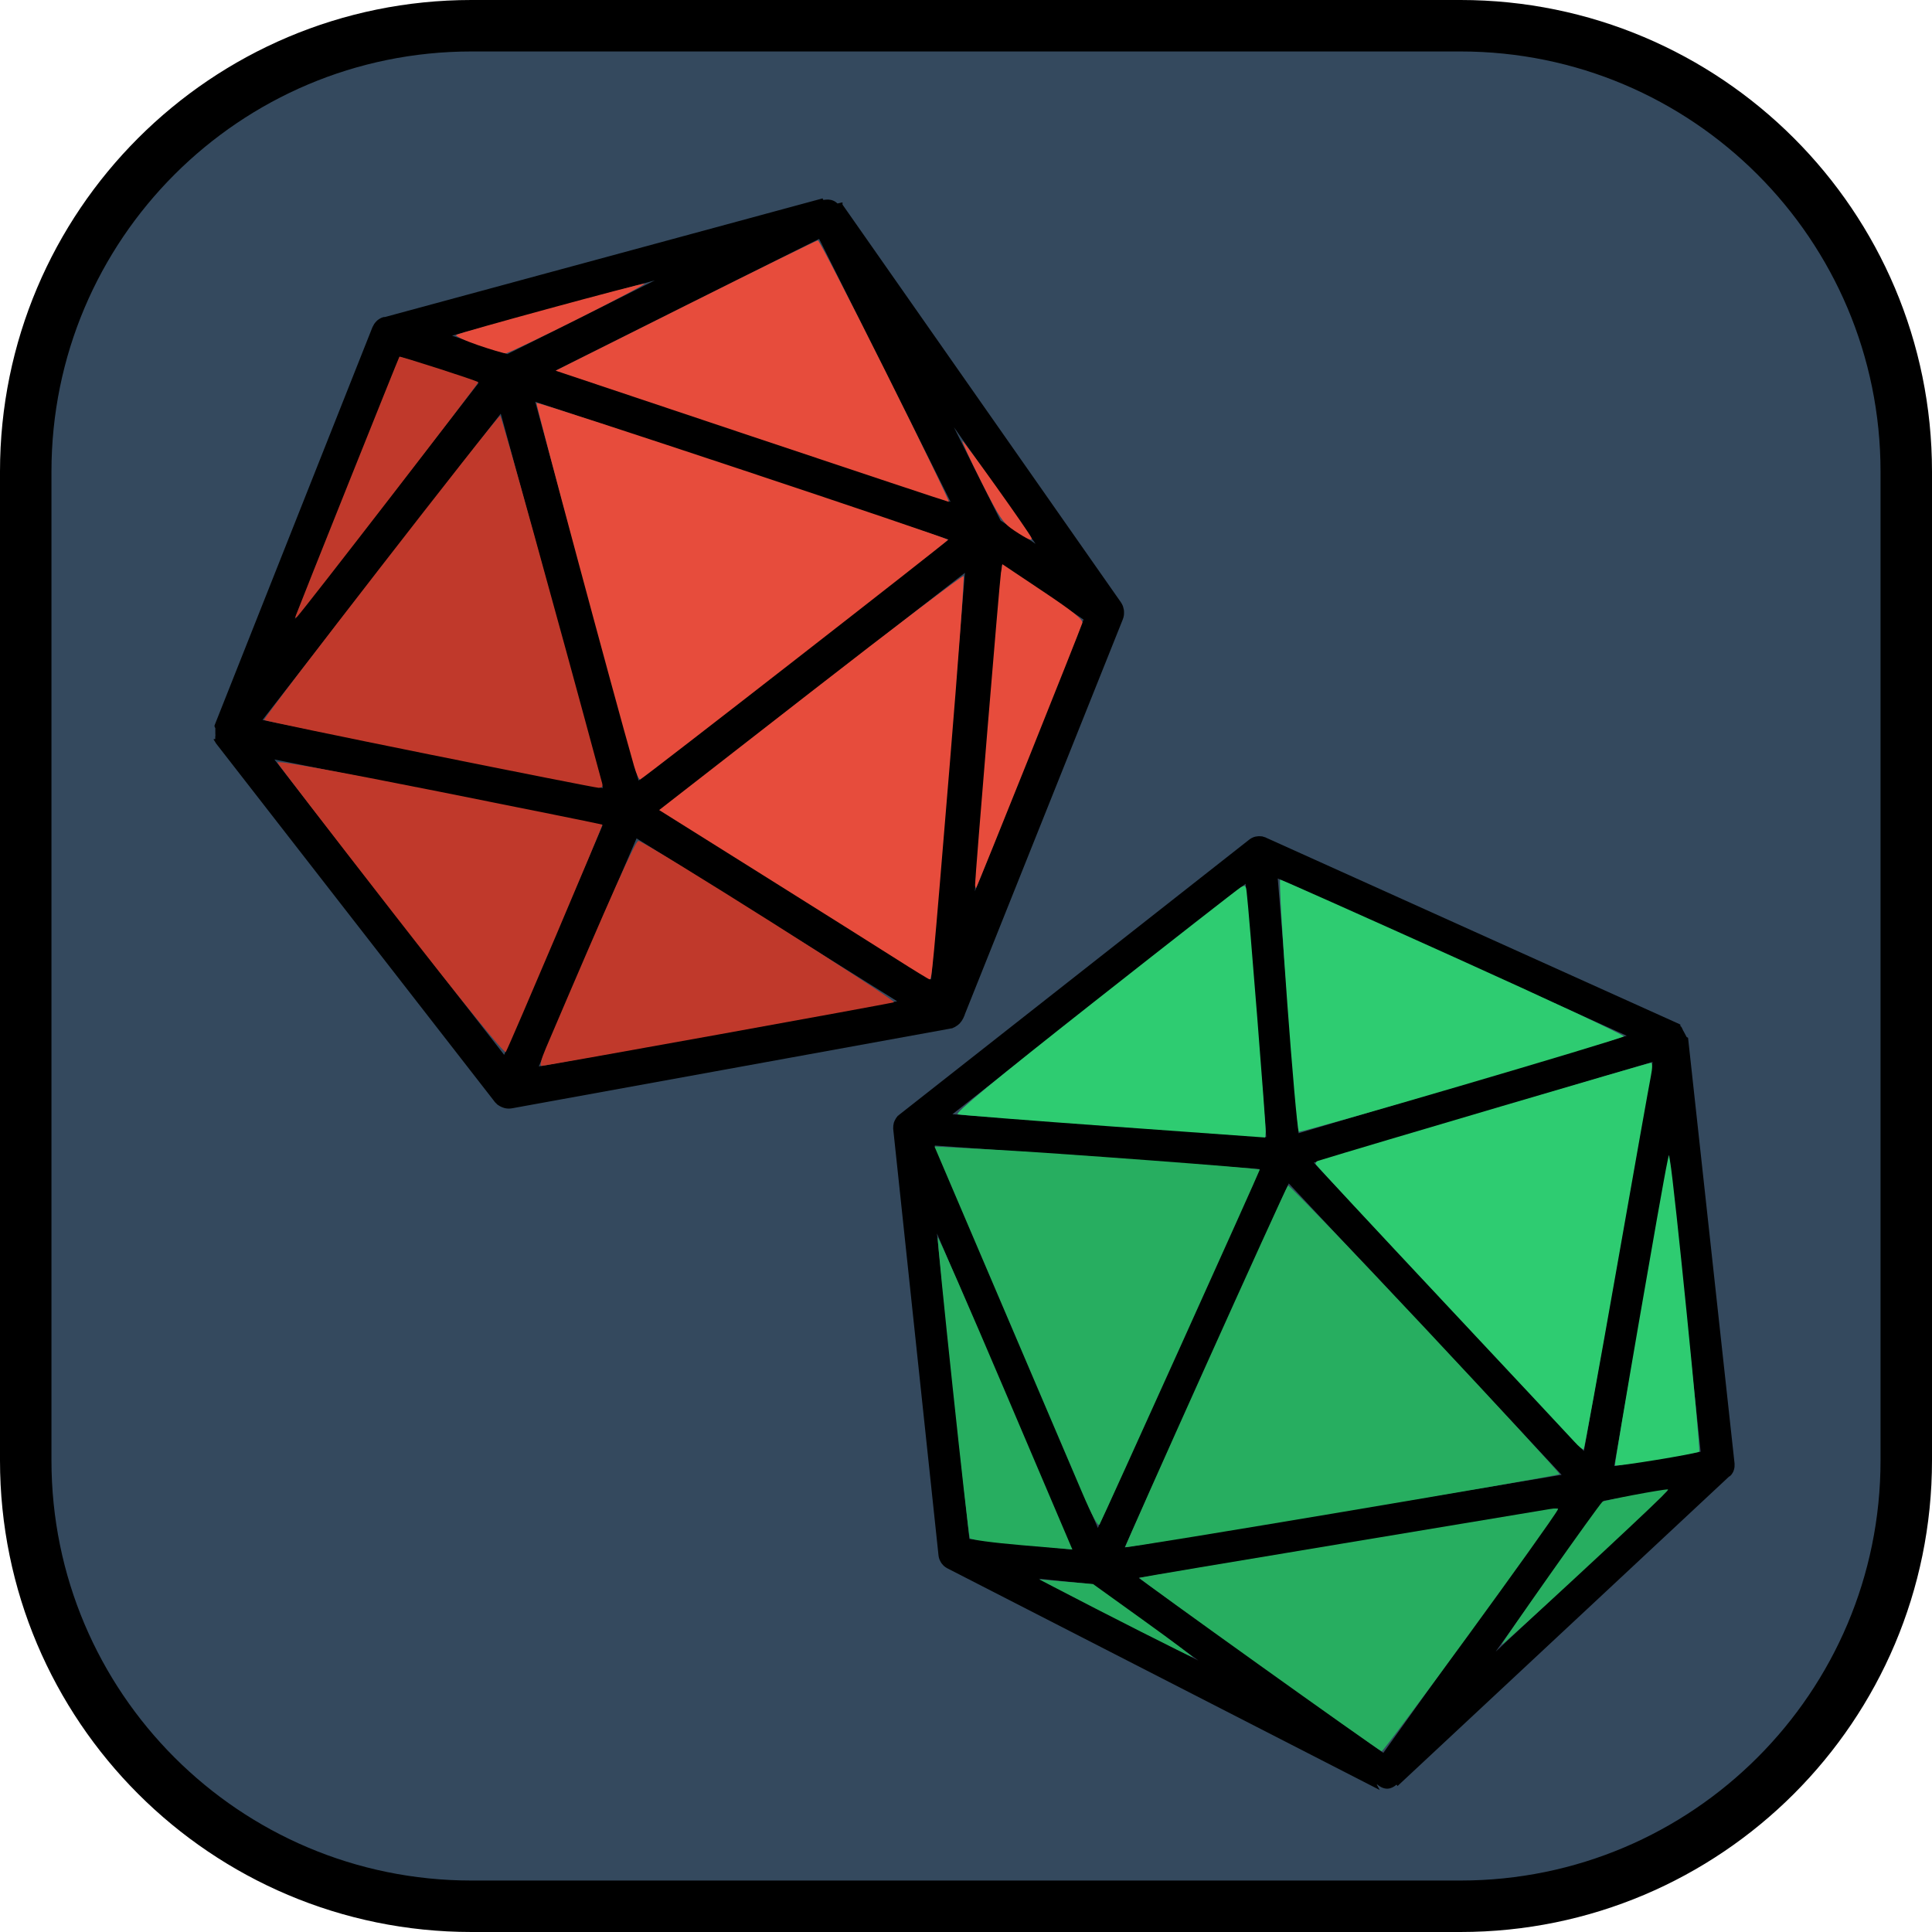
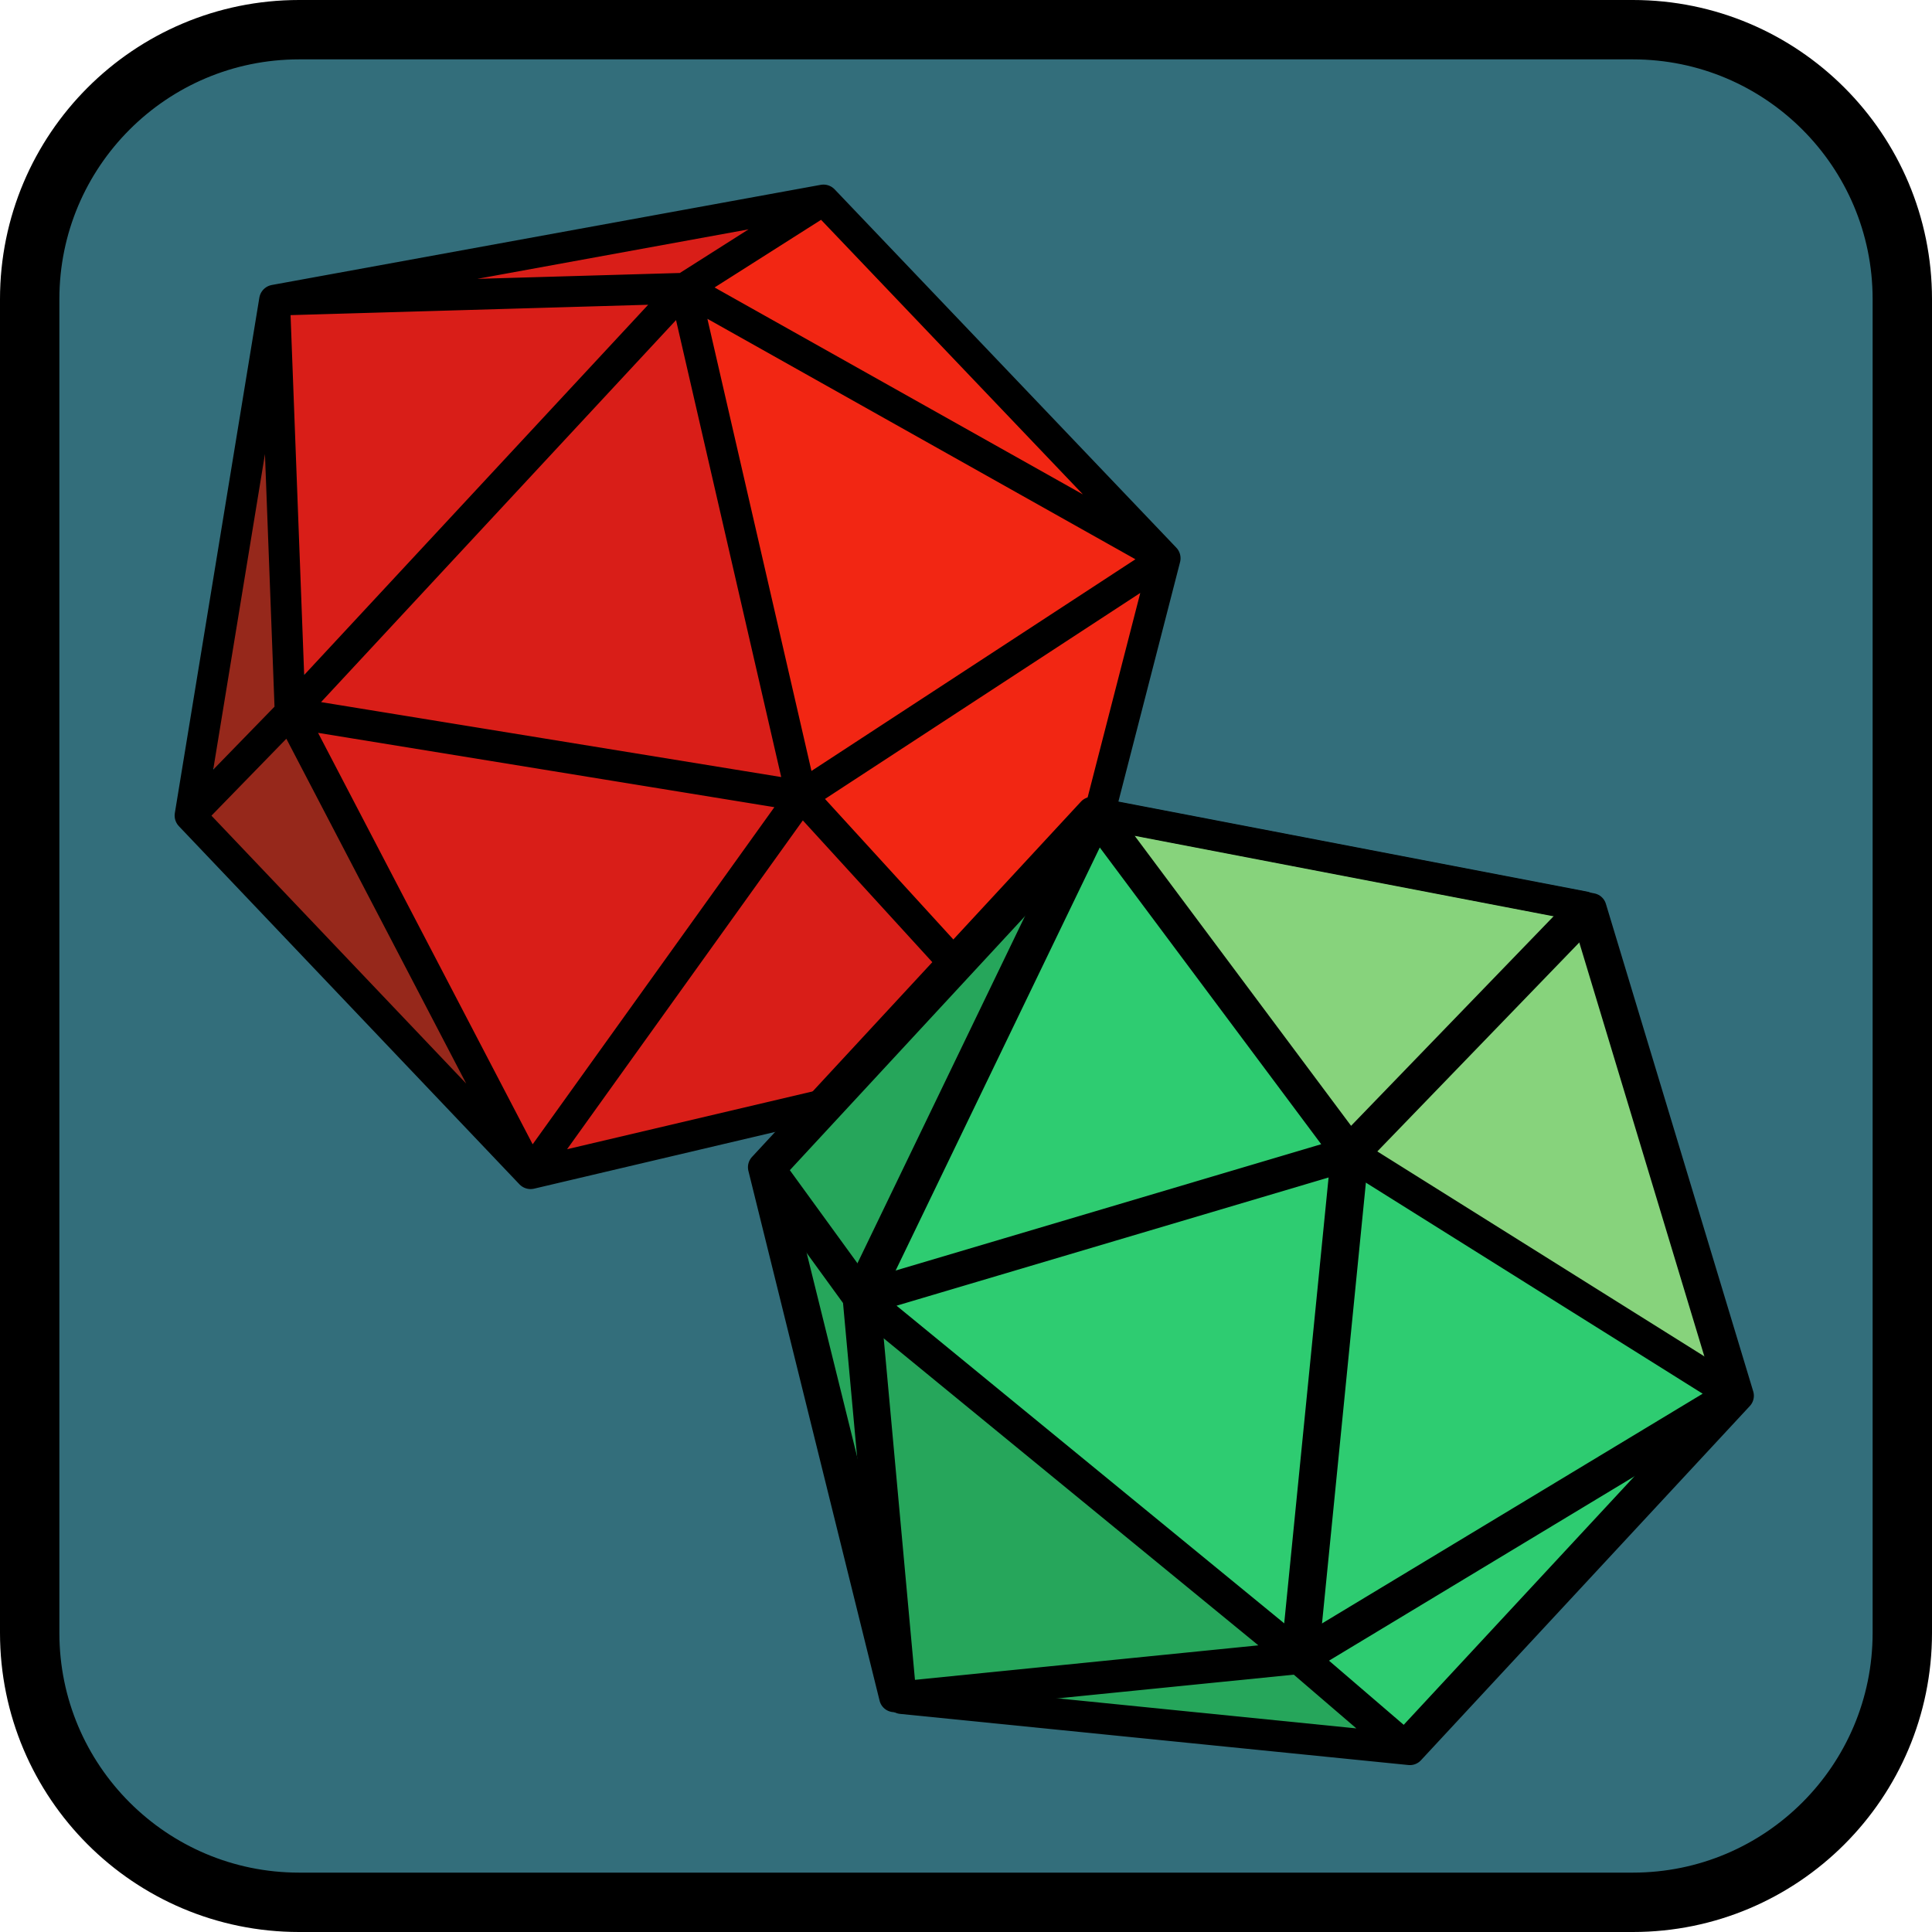
<svg xmlns="http://www.w3.org/2000/svg" version="1.1" id="Your_Icon" x="0px" y="0px" width="576" height="576" viewBox="0 0 576 576" enable-background="new 0 0 100 100" xml:space="preserve">
-   <defs id="defs7">
-     <linearGradient id="linearGradient4145">
-       <stop style="stop-color:#2980b9;stop-opacity:1;" offset="0" id="stop4147" />
-       <stop style="stop-color:#3498db;stop-opacity:1;" offset="1" id="stop4149" />
-     </linearGradient>
-   </defs>
-   <rect style="fill:#34495e;fill-opacity:1;stroke:#000000;stroke-width:15.343;stroke-miterlimit:4;stroke-opacity:1;stroke-dasharray:none" id="rect2986" width="560.657" height="560.657" x="7.671" y="7.671" ry="132.925" />
-   <path d="m 286.749,303.102 47.433,-118.591 c 0.154,-0.366 0.252,-0.743 0.309,-1.126 0.017,-0.111 0.02,-0.22 0.032,-0.332 0.02,-0.249 0.023,-0.497 0.006,-0.743 -0.008,-0.132 -0.02,-0.26 -0.04,-0.392 -0.04,-0.254 -0.103,-0.503 -0.18,-0.749 -0.034,-0.097 -0.054,-0.197 -0.089,-0.294 -0.134,-0.337 -0.303,-0.655 -0.509,-0.958 -0.012,-0.017 -0.017,-0.034 -0.029,-0.051 L 250.599,61.18 c -0.029,-0.037 -0.008,-0.074 -0.037,-0.114 l 0.04,-0.009 v 1.958 c 0,0 -0.094,0 -0.106,0 -1.152,-2.859 -3.128,-3.213 -5.009,-2.79 0,0.011 -0.012,-0.034 -0.02,-0.034 -0.008,0.011 -0.029,-0.034 -0.029,-0.034 h -0.012 -0.008 -0.008 -0.012 -0.008 c 0,0 -0.012,0 -0.02,0 -0.008,0 -0.008,-0.432 -0.02,-0.432 L 114.796,95.111 c -0.071,0.02 -0.132,-0.054 -0.203,-0.031 -0.249,0.08 -0.492,0.117 -0.723,0.237 -0.154,0.077 -0.292,0.152 -0.435,0.243 -0.146,0.094 -0.289,0.174 -0.42,0.283 -0.126,0.103 -0.24,0.209 -0.354,0.323 -0.137,0.137 -0.266,0.28 -0.389,0.435 -0.086,0.111 -0.169,0.217 -0.243,0.334 -0.132,0.2 -0.24,0.415 -0.343,0.638 -0.032,0.066 -0.077,0.12 -0.103,0.189 L 64.526,216.429 c -0.057,0.146 0.254,0.297 0.254,0.446 v 0.006 c 0,0.532 0,1.072 0,1.607 0,0.012 0,0.012 0,0.023 0,0 0,0 0,0.006 0,0 0,0 0,0.012 v 0.012 0.006 c 0,0.212 -0.006,0.429 0.034,0.638 0.009,0.012 -0.034,0.012 -0.034,0.017 0,0.012 0,0.012 0,0.023 0,0 0,0 0,0.006 0,0 0,0 0,0.012 v 0.012 c 0,0 0,0 0,0.006 v 0.012 c 0,0.546 -0.132,1.078 0.172,1.558 0,-0.006 -0.086,0.012 -0.086,0.012 0,0.012 -0.086,0.012 -0.086,0.012 0,0.006 0,0.006 0,0.006 l -0.129,0.012 c 0.086,0.134 0.103,0.257 0.194,0.38 l 83.045,106.799 c 0.006,0.012 0,0.017 0.006,0.029 0.006,0.006 0,0.012 0.006,0.023 0.017,0.023 0.04,0.04 0.06,0.06 0.069,0.083 0.149,0.146 0.223,0.223 0.077,0.083 0.152,0.163 0.234,0.234 0.086,0.077 0.157,0.177 0.246,0.252 0.074,0.057 0.163,0.094 0.24,0.152 0.114,0.077 0.232,0.152 0.352,0.217 0.014,0.012 0.029,0.023 0.046,0.029 0.249,0.146 0.503,0.257 0.769,0.352 0.12,0.04 0.234,0.089 0.357,0.123 0.06,0.017 0.117,0.051 0.177,0.06 0.352,0.077 0.712,0.123 1.072,0.123 0.283,0 0.577,-0.034 0.869,-0.077 L 283.108,306.112 c 0.163,-0.029 0.309,-0.06 0.466,-0.106 0.04,-0.014 0.083,0.008 0.12,0.008 0.012,0 0.012,0 0.012,0 0.06,0 0.111,-0.077 0.172,-0.1 0.117,-0.04 0.229,-0.097 0.343,-0.149 0.06,-0.029 0.126,-0.054 0.183,-0.086 0.049,-0.029 0.074,-0.043 0.094,-0.049 0.04,-0.023 0.066,-0.06 0.106,-0.08 0.4,-0.223 0.769,-0.497 1.086,-0.815 0.04,-0.046 0.069,-0.097 0.109,-0.137 0.312,-0.34 0.575,-0.72 0.775,-1.138 0.017,-0.029 0.046,-0.051 0.06,-0.083 0.012,-0.023 0.023,-0.049 0.032,-0.074 0.006,-0.012 0.008,-0.017 0.014,-0.029 0.023,-0.06 0.046,-0.114 0.071,-0.172 z m -8.671,-10.066 -82.35,-51.481 92.645,-72.047 -10.295,123.528 z m -88.034,-59.326 -31.315,-114.829 125.267,41.761 -93.951,73.068 z m 108.208,-66.23 25.518,17.016 -34.025,85.049 8.508,-102.065 z m 12.75,-3.133 -13.145,-8.765 -17.522,-35.04 30.666,43.805 z M 284.553,150.623 164.287,110.534 244.467,70.445 284.553,150.623 z m -133.243,-44.42 -18.539,-6.181 67.985,-18.545 -49.446,24.726 z m -32.442,-0.606 24.786,8.265 -57.842,74.363 33.056,-82.628 z m 30.681,16.45 31.004,113.657 -103.334,-20.663 72.33,-92.994 z m 30.932,123.523 -30.026,70.058 -70.06,-90.075 100.086,20.017 z m 9.031,3.525 79.549,49.723 -109.386,19.894 29.837,-69.617 z" id="path3" style="fill:#000000;fill-opacity:1;stroke:#000000;stroke-width:1.166;stroke-opacity:1" />
-   <path d="m 266.308,336.674 13.492,127.011 c 0.035,0.396 0.125,0.775 0.253,1.14 0.037,0.107 0.085,0.204 0.127,0.308 0.099,0.229 0.212,0.45 0.342,0.66 0.069,0.112 0.139,0.221 0.218,0.328 0.154,0.206 0.326,0.397 0.509,0.578 0.076,0.07 0.14,0.149 0.216,0.219 0.276,0.235 0.574,0.437 0.897,0.609 0.018,0.01 0.031,0.022 0.05,0.032 l 128.92,66.095 c 0.043,0.019 0.042,0.062 0.086,0.084 l -0.031,0.027 -0.915,-1.731 c 0,0 0.083,-0.044 0.094,-0.05 2.355,1.989 4.267,1.379 5.732,0.126 -0.007,-0.01 0.026,0.025 0.034,0.02 0.002,-0.015 0.042,0.017 0.042,0.017 l 0.01,-0.006 0.007,-0.003 0.007,-0.003 0.01,-0.006 0.007,-0.003 c 0,0 0.01,-0.006 0.018,-0.01 0.007,-0.003 0.209,0.378 0.219,0.372 l 98.881,-92.301 c 0.054,-0.051 0.142,-0.013 0.194,-0.067 0.183,-0.187 0.38,-0.333 0.529,-0.548 0.101,-0.14 0.187,-0.27 0.271,-0.418 0.085,-0.151 0.174,-0.289 0.24,-0.446 0.063,-0.15 0.115,-0.297 0.162,-0.451 0.057,-0.185 0.104,-0.372 0.141,-0.566 0.023,-0.139 0.048,-0.271 0.059,-0.409 0.023,-0.238 0.019,-0.479 0.005,-0.724 -0.003,-0.073 0.013,-0.142 0.003,-0.215 l -13.861,-126.901 c -0.018,-0.156 -0.364,-0.144 -0.433,-0.275 l -0.001,-0.004 c -0.248,-0.47 -0.501,-0.948 -0.751,-1.42 -0.007,-0.01 -0.007,-0.01 -0.01,-0.02 0,0 0,0 -0.001,-0.004 0,0 0,0 -0.007,-0.01 l -0.007,-0.01 -0.001,-0.004 c -0.099,-0.187 -0.195,-0.382 -0.328,-0.548 -0.013,-0.006 0.025,-0.026 0.022,-0.031 -0.007,-0.01 -0.007,-0.01 -0.01,-0.02 0,0 0,0 -0.001,-0.004 0,0 0,0 -0.006,-0.01 l -0.007,-0.01 c 0,0 0,0 -0.001,-0.004 l -0.007,-0.01 c -0.255,-0.483 -0.387,-1.014 -0.88,-1.297 0.001,0.004 0.07,-0.051 0.07,-0.051 -0.007,-0.01 0.07,-0.051 0.07,-0.051 -0.001,-0.004 -0.001,-0.004 -0.001,-0.004 l 0.108,-0.071 c -0.139,-0.079 -0.211,-0.179 -0.35,-0.245 L 377.407,249.728 c -0.011,-0.007 -0.007,-0.015 -0.018,-0.023 -0.008,-9.2e-4 -0.007,-0.01 -0.015,-0.018 -0.026,-0.012 -0.054,-0.016 -0.081,-0.025 -0.1,-0.041 -0.2,-0.059 -0.301,-0.093 -0.107,-0.037 -0.21,-0.073 -0.317,-0.098 -0.112,-0.028 -0.222,-0.083 -0.335,-0.107 -0.092,-0.016 -0.188,-0.007 -0.283,-0.022 -0.137,-0.015 -0.275,-0.026 -0.412,-0.028 -0.018,-0.002 -0.036,-0.006 -0.054,-0.004 -0.288,-0.013 -0.565,0.008 -0.844,0.049 -0.125,0.021 -0.249,0.031 -0.373,0.058 -0.061,0.013 -0.128,0.009 -0.185,0.03 -0.347,0.096 -0.687,0.224 -1.005,0.392 -0.25,0.132 -0.494,0.3 -0.732,0.474 l -104.328,82.004 c -0.131,0.101 -0.245,0.197 -0.362,0.311 -0.028,0.032 -0.077,0.031 -0.11,0.049 -0.01,0.007 -0.01,0.007 -0.01,0.007 -0.053,0.028 -0.063,0.12 -0.105,0.169 -0.085,0.09 -0.157,0.193 -0.234,0.292 -0.04,0.053 -0.086,0.107 -0.122,0.161 -0.03,0.048 -0.046,0.073 -0.061,0.087 -0.024,0.039 -0.03,0.084 -0.056,0.12 -0.25,0.384 -0.447,0.799 -0.58,1.228 -0.013,0.059 -0.015,0.118 -0.032,0.172 -0.116,0.446 -0.171,0.905 -0.153,1.368 -0.002,0.033 -0.017,0.067 -0.015,0.101 -1.6e-4,0.026 0.003,0.054 0.007,0.081 1e-5,0.013 5.7e-4,0.019 6.3e-4,0.032 0.008,0.064 0.013,0.122 0.017,0.185 z m 12.37,4.846 96.864,7.025 -48.231,106.994 -48.632,-114.018 z m 105.554,11.303 81.352,86.88 -130.261,21.626 48.909,-108.506 z m -64.709,109.124 -30.512,-3.117 -9.669,-91.091 40.18,94.208 z m -9.808,8.729 15.717,1.605 31.867,22.789 -47.584,-24.394 z m 29.798,-0.228 125.059,-20.768 -52.148,72.915 -72.911,-52.147 z m 138.555,-23.003 19.279,-3.201 -51.436,48.169 32.157,-44.968 z m 28.964,-14.626 -25.775,4.277 16.381,-92.775 9.394,88.497 z m -34.811,-0.203 -80.529,-85.99 101.011,-30.027 -20.482,116.017 z m -85.077,-94.745 -6.198,-75.968 104.036,46.888 -97.838,29.081 z m -9.631,1.105 -93.565,-6.78 87.406,-68.711 6.159,75.491 z" id="path3-0" />
-   <path style="fill:#e74c3c;fill-opacity:1;stroke:none" d="m 189.029,228.361 c -5.987,-20.927 -29.371,-107.949 -29.085,-108.235 0.445,-0.445 122.744,40.235 122.7,40.814 -0.032,0.427 -90.682,71.002 -91.765,71.443 -0.345,0.14 -1.178,-1.669 -1.851,-4.022 l 0,0 z" id="path3925" />
-   <path style="fill:#e74c3c;fill-opacity:1;stroke:none" d="M 223.958,130.032 165.644,110.508 204.45,91.085 c 21.343,-10.683 39.081,-19.423 39.416,-19.423 0.336,0 9.386,17.555 20.111,39.01 10.725,21.456 19.229,38.982 18.898,38.947 -0.331,-0.035 -26.844,-8.849 -58.917,-19.587 z" id="path3927" />
-   <path style="fill:#e74c3c;fill-opacity:1;stroke:none" d="m 142.449,102.877 c -3.91,-1.342 -6.805,-2.702 -6.435,-3.021 0.75,-0.647 54.901,-15.396 56.173,-15.299 1.234,0.094 -40.049,20.804 -41.423,20.781 -0.664,-0.011 -4.405,-1.118 -8.315,-2.46 z" id="path3929" />
-   <path style="fill:#c0392b;fill-opacity:1;stroke:none" d="m 88.218,183.465 c 0.861,-2.421 30.633,-76.823 30.851,-77.099 0.207,-0.262 22.899,7.045 23.526,7.575 0.252,0.213 -52.146,68.058 -54.006,69.926 -0.533,0.535 -0.657,0.4 -0.372,-0.402 z" id="path3931" />
-   <path style="fill:#c0392b;fill-opacity:1;stroke:none" d="M 128.024,224.925 C 101.139,219.503 78.96,214.885 78.738,214.662 78.275,214.2 148.287,123.944 149.108,123.944 c 0.403,0 16.297,57.261 30.42,109.591 0.267,0.989 -0.066,1.384 -1.122,1.328 -0.826,-0.044 -23.498,-4.516 -50.382,-9.938 l 0,0 z" id="path3933" />
-   <path style="fill:#c0392b;fill-opacity:1;stroke:none" d="M 116.658,271.472 C 98.182,247.722 82.895,227.846 82.686,227.304 c -0.243,-0.634 16.913,2.461 48.126,8.683 26.678,5.318 48.622,9.758 48.764,9.867 0.23,0.176 -27.335,65.112 -28.761,67.755 -0.365,0.677 -12.434,-14.21 -34.158,-42.136 z" id="path3935" />
-   <path style="fill:#c0392b;fill-opacity:1;stroke:none" d="m 162.803,312.36 c 19.693,-46.174 26.638,-61.722 27.54,-61.654 1.963,0.148 77.309,47.73 76.171,48.104 -1.52,0.498 -103.823,18.981 -105.057,18.98 -0.624,-2.8e-4 -0.144,-1.937 1.346,-5.43 z" id="path3937" />
-   <path style="fill:#e74c3c;fill-opacity:1;stroke:none" d="m 267.393,286.029 c -5.087,-3.24 -23.115,-14.583 -40.062,-25.207 l -30.812,-19.316 45.148,-35.128 c 24.831,-19.32 45.362,-34.914 45.623,-34.653 0.261,0.261 -1.598,25.541 -4.131,56.177 -5.14,62.154 -5.33,64.175 -6.023,64.083 -0.271,-0.036 -4.655,-2.716 -9.742,-5.956 z" id="path3939" />
-   <path style="fill:#e74c3c;fill-opacity:1;stroke:none" d="m 290.707,263.832 c -0.022,-2.157 7.291,-90.424 7.707,-93.025 l 0.417,-2.604 12.108,8.098 c 9.02,6.033 12.012,8.44 11.733,9.441 -0.534,1.914 -31.23,78.49 -31.625,78.895 -0.18,0.184 -0.333,-0.178 -0.339,-0.804 l 0,0 z" id="path3941" />
-   <path style="fill:#e74c3c;fill-opacity:1;stroke:none" d="m 302.531,158.278 c -3.519,-2.329 -4.423,-3.655 -9.901,-14.513 -3.316,-6.572 -5.88,-12.099 -5.699,-12.28 0.292,-0.292 19.87,27.155 20.545,28.803 0.49,1.198 -1.032,0.579 -4.945,-2.011 z" id="path3943" />
-   <path style="fill:#27ae60;fill-opacity:1;stroke:none" d="m 464.469,450.023 c -1.898,3.748 -51.879,72.305 -52.558,72.092 -1.185,-0.372 -72.584,-51.456 -72.278,-51.714 0.126,-0.107 27.113,-4.653 59.97,-10.103 32.857,-5.45 60.962,-10.126 62.455,-10.392 1.493,-0.265 2.579,-0.213 2.412,0.116 l 0,0 z" id="path3945" />
-   <path style="fill:#2ecc71;fill-opacity:1;stroke:none" d="m 497.931,346.401 c 1.151,6.086 9.184,86.024 8.681,86.383 -0.924,0.658 -24.753,4.553 -25.128,4.108 -0.265,-0.314 14.01,-83.001 15.634,-90.56 l 0.426,-1.982 0.388,2.051 z" id="path3947" />
-   <path style="fill:#27ae60;fill-opacity:1;stroke:none" d="m 495.336,446.281 c -6.469,6.479 -47.405,44.35 -47.639,44.072 -0.26,-0.308 28.649,-41.313 30.04,-42.61 0.488,-0.455 17.827,-3.736 19.555,-3.7 0.15,0.003 -0.73,1.01 -1.956,2.238 z" id="path3949" />
-   <path style="fill:#27ae60;fill-opacity:1;stroke:none" d="m 424.844,395.953 c 22.174,23.661 40.227,43.26 40.117,43.553 -0.198,0.528 -129.069,22.205 -129.492,21.781 -0.286,-0.286 47.781,-107.135 48.507,-107.828 0.303,-0.289 18.694,18.833 40.868,42.494 z" id="path3951" />
-   <path style="fill:#2ecc71;fill-opacity:1;stroke:none" d="m 492.213,320.686 c -0.427,2.073 -5.024,27.914 -10.217,57.426 -5.192,29.512 -9.623,53.811 -9.845,53.998 -0.222,0.187 -1.478,-0.85 -2.79,-2.305 -1.312,-1.455 -19.097,-20.477 -39.522,-42.27 -20.425,-21.793 -37.308,-39.963 -37.518,-40.378 -0.21,-0.414 0.083,-0.898 0.65,-1.074 13.347,-4.14 98.694,-29.28 99.243,-29.233 0.452,0.038 0.451,1.632 -0.002,3.834 z" id="path3953" />
-   <path style="fill:#2ecc71;fill-opacity:1;stroke:none" d="m 433.662,285.412 c 28.109,12.682 50.816,23.288 50.461,23.567 -1.243,0.976 -96.469,28.929 -96.882,28.439 -0.914,-1.085 -6.395,-75.277 -5.553,-75.172 0.477,0.059 23.865,10.484 51.974,23.166 z" id="path3955" />
-   <path style="fill:#2ecc71;fill-opacity:1;stroke:none" d="m 371.677,265.951 c 0.7,5.691 5.804,69.952 5.677,71.476 l -0.142,1.708 -45.134,-3.254 c -24.824,-1.79 -45.763,-3.443 -46.532,-3.673 -0.989,-0.296 10.901,-10.104 40.68,-33.558 23.143,-18.227 42.773,-33.556 43.623,-34.065 1.376,-0.824 1.576,-0.674 1.827,1.367 z" id="path3957" />
-   <path style="fill:#27ae60;fill-opacity:1;stroke:none" d="m 375.589,348.701 c -0.048,0.558 -47.107,104.786 -47.769,105.798 -0.466,0.713 -2.215,-2.504 -5.294,-9.735 -2.529,-5.94 -13.447,-31.534 -24.261,-56.877 l -19.663,-46.078 16.624,0.881 c 18.819,0.997 80.398,5.603 80.363,6.01 z" id="path3959" />
-   <path style="fill:#27ae60;fill-opacity:1;stroke:none" d="m 299.792,415.159 19.926,46.809 -15.085,-1.287 c -8.822,-0.753 -15.256,-1.625 -15.496,-2.101 -0.553,-1.092 -9.909,-88.923 -9.551,-89.655 0.155,-0.316 9.248,20.49 20.207,46.234 z" id="path3961" />
-   <path style="fill:#27ae60;fill-opacity:1;stroke:none" d="m 341.103,483.21 c 8.366,6.017 14.884,10.913 14.484,10.879 -0.609,-0.051 -26.477,-13.139 -41.472,-20.984 l -4.25,-2.223 8.013,0.694 8.013,0.694 15.212,10.94 -10e-6,-3e-5 z" id="path3963" />
+   <defs id="defs7" />
+   <rect style="fill:#336e7b;fill-opacity:1;stroke:#000000;stroke-width:17.702;stroke-linecap:round;stroke-linejoin:round;stroke-miterlimit:4;stroke-dasharray:none;stroke-opacity:1" id="rect4165" width="558.298" height="558.298" x="8.851" y="8.851" ry="80.331" />
+   <g id="g4716" transform="matrix(1.149239,0,0,1.149239,-10.42445,-9.791519)">
+     <path id="path4610" d="m 119.831,251.948 c -14.961,-28.682 -27.072,-52.28 -26.912,-52.439 0.159,-0.159 14.931,2.098 32.827,5.016 17.896,2.918 43.978,7.167 57.961,9.442 13.983,2.275 25.35,4.312 25.262,4.525 -0.437,1.054 -61.213,85.566 -61.547,85.584 -0.213,0.012 -12.629,-23.446 -27.59,-52.129 z" style="fill:#d91e18;fill-opacity:1;stroke:#d91e18;stroke-width:4;stroke-linecap:round;stroke-linejoin:round;stroke-miterlimit:4;stroke-dasharray:none;stroke-opacity:1" />
+     <path id="path4612" d="M 206.034,208.822 C 184.47,205.417 94.156,190.572 93.987,190.404 c -0.119,-0.118 0.158,-0.733 0.616,-1.368 1.735,-2.405 88.742,-95.66 89.25,-95.66 0.293,0 0.679,0.485 0.858,1.078 1.01,3.353 26.3,114.282 26.139,114.652 -0.107,0.245 -2.274,0.117 -4.815,-0.284 z" style="fill:#d91e18;fill-opacity:1;stroke:#d91e18;stroke-width:4;stroke-linecap:round;stroke-linejoin:round;stroke-miterlimit:4;stroke-dasharray:none;stroke-opacity:1" />
+     <path id="path4614" d="M 88.316,181.331 C 88.211,180.857 84.774,90.594 84.859,90.546 c 0.347,-0.194 90.696,-2.592 90.876,-2.412 0.324,0.324 -86.232,93.351 -86.857,93.351 -0.29,0 -0.543,-0.069 -0.562,-0.154 z" style="fill:#d91e18;fill-opacity:1;stroke:#d91e18;stroke-width:4;stroke-linecap:round;stroke-linejoin:round;stroke-miterlimit:4;stroke-dasharray:none;stroke-opacity:1" />
+     <path id="path4616" d="m 65.3,204.436 c 0.183,-0.932 2.761,-16.512 5.729,-34.622 3.335,-20.351 5.673,-33.02 6.121,-33.169 0.399,-0.133 0.729,-12.21 0.734,-11.589 0.005,0.621 0.416,23.588 0.913,35.788 0.497,12.2 0.909,24.129 0.915,26.509 l 0.011,4.328 -6.828,7.225 c -3.756,3.974 -7.076,7.225 -7.378,7.225 -0.303,0 -0.4,-0.762 -0.217,-1.694 z" style="fill:#96281b;fill-opacity:1;stroke:#96281b;stroke-width:4;stroke-linecap:round;stroke-linejoin:round;stroke-miterlimit:4;stroke-dasharray:none;stroke-opacity:1" />
+     <path id="path4618" d="M 94.966,252.187 62.977,219.224 73.719,210.609 c 5.686,-4.56 9.552,-9.182 9.793,-8.934 0.499,0.513 48.122,88.753 48.122,89.195 0,0.159 -5.304,-6.489 -5.575,-6.489 -0.27,0 -14.263,-14.487 -31.094,-32.194 z" style="fill:#96281b;fill-opacity:1;stroke:#96281b;stroke-width:4;stroke-linecap:round;stroke-linejoin:round;stroke-miterlimit:4;stroke-dasharray:none;stroke-opacity:1" />
+     <path id="path4620" d="m 158.179,305.069 c 0.23,-0.6 13.632,-19.521 29.782,-42.047 l 29.363,-40.957 1.688,1.737 c 8.612,8.862 50.391,55.363 50.03,55.685 -0.258,0.231 -25.007,6.177 -54.998,13.215 -29.991,7.038 -54.924,12.945 -55.406,13.127 -0.633,0.239 -0.761,0.027 -0.459,-0.76 z" style="fill:#d91e18;fill-opacity:1;stroke:#d91e18;stroke-width:4;stroke-linecap:round;stroke-linejoin:round;stroke-miterlimit:4;stroke-dasharray:none;stroke-opacity:1" />
+     <path id="path4622" d="m 249.643,244.258 c -13.988,-15.29 -25.5,-27.975 -25.58,-28.189 -0.17,-0.448 79.452,-52.528 79.79,-52.19 0.174,0.174 -25.933,102.46 -27.336,107.101 -0.179,0.593 -0.577,1.078 -0.883,1.078 -0.306,0 -12.002,-12.51 -25.991,-27.8 z" style="fill:#f22613;fill-opacity:1;stroke:#f22613;stroke-width:4;stroke-linecap:round;stroke-linejoin:round;stroke-miterlimit:4;stroke-dasharray:none;stroke-opacity:1" />
+     <path id="path4624" d="M 218.082,200.431 C 203.7,138.158 193.234,92.424 193.34,92.313 c 0.073,-0.076 24.702,13.649 54.731,30.499 30.029,16.851 56.887,30.829 56.66,31.062 -0.815,0.84 -84.088,53.488 -84.562,53.488 -0.267,0 -1.206,-3.119 -2.087,-6.932 z" style="fill:#f22613;fill-opacity:1;stroke:#f22613;stroke-width:4;stroke-linecap:round;stroke-linejoin:round;stroke-miterlimit:4;stroke-dasharray:none;stroke-opacity:1" />
+     <path id="path4626" d="M 240.588,108.596 C 216.385,94.972 196.483,83.525 196.362,83.157 c -0.221,-0.666 23.866,-16.36 25.334,-16.506 0.698,-0.07 63.233,64.926 63.718,66.225 0.113,0.302 8.292,5.928 8.01,5.911 -0.282,-0.016 -28.633,-16.568 -52.836,-30.191 z" style="fill:#f22613;fill-opacity:1;stroke:#f22613;stroke-width:4;stroke-linecap:round;stroke-linejoin:round;stroke-miterlimit:4;stroke-dasharray:none;stroke-opacity:1" />
+     <path id="path4628" d="m 127.896,81.948 c 0.189,-0.567 28.361,-5.019 45.215,-8.101 13.533,-2.475 31.744,-7.049 32.374,-6.965 0.725,0.097 -8.208,4.507 -12.912,7.497 l -7.433,4.726 -18.594,0.449 c -15.444,0.373 -38.88,3.082 -38.65,2.394 z" style="fill:#d91e18;fill-opacity:1;stroke:#d91e18;stroke-width:4;stroke-linecap:round;stroke-linejoin:round;stroke-miterlimit:4;stroke-dasharray:none;stroke-opacity:1" />
+     <path d="M 84.347,193.407 146.714,312.989 m 131.478,-30.951 -61.224,-67.029 m -70.253,97.979 70.253,-97.979 M 84.347,193.407 216.968,215.009 m 0,0 94.361,-61.661 M 186.655,83.304 216.968,215.009 M 311.329,153.348 186.655,83.304 M 84.347,193.407 186.655,83.304 m 36.048,-22.898 -36.048,22.898 m 0,0 L 80.299,86.388 M 84.347,193.407 80.299,86.388 M 58.376,220.091 84.347,193.407 M 80.299,86.388 58.376,220.091 M 222.703,60.406 80.299,86.388 M 311.329,153.348 222.703,60.406 M 278.192,282.038 311.329,153.348 M 146.714,312.989 278.192,282.038 M 58.376,220.091 146.714,312.989" style="fill:none;fill-opacity:0.787;fill-rule:evenodd;stroke:#000000;stroke-width:8;stroke-linecap:round;stroke-linejoin:round;stroke-miterlimit:4;stroke-dasharray:none;stroke-opacity:1" id="path4241" />
+   </g>
+   <g id="g4631" />
+   <g id="g4740" transform="matrix(1.124225,0,0,1.124225,-71.84059,-53.01142)">
+     <path style="fill:#2ecc71;fill-opacity:1;stroke:#2ecc71;stroke-width:4;stroke-linecap:round;stroke-linejoin:round;stroke-miterlimit:4;stroke-dasharray:none;stroke-opacity:1" d="m 302.351,383.471 c 0.3,-1.215 53.411,-110.672 53.82,-110.92 0.281,-0.17 2.57,2.441 5.087,5.803 29.305,39.138 53.132,71.372 53.182,71.945 0.054,0.619 -110.568,33.909 -111.728,33.623 -0.245,-0.06 -0.407,-0.263 -0.361,-0.45 z" id="path4580" />
+     <path style="fill:#26a65b;fill-opacity:1;stroke:#26a65b;stroke-width:4;stroke-linecap:round;stroke-linejoin:round;stroke-miterlimit:4;stroke-dasharray:none;stroke-opacity:1" d="m 283.263,370.63 c -5.049,-6.944 -9.199,-12.805 -9.221,-13.024 -0.038,-0.365 70.353,-78.569 71.382,-79.279 0.246,-0.17 -7.735,10.576 -7.636,10.741 0.16,0.265 -44.78,93.846 -45.184,94.091 -0.088,0.053 -4.292,-5.584 -9.341,-12.528 z" id="path4590" />
+     <path style="fill:#2ecc71;fill-opacity:1;stroke:#2ecc71;stroke-width:4;stroke-linecap:round;stroke-linejoin:round;stroke-miterlimit:4;stroke-dasharray:none;stroke-opacity:1" d="m 354.448,436.307 c -28.299,-23.187 -51.435,-42.352 -51.415,-42.589 0.041,-0.484 114.518,-34.569 114.759,-34.169 0.171,0.283 -11.552,118.735 -11.761,118.847 -0.072,0.038 -23.284,-18.902 -51.583,-42.089 z" id="path4594" />
+     <path style="fill:#26a65b;fill-opacity:1;stroke:#26a65b;stroke-width:4;stroke-linecap:round;stroke-linejoin:round;stroke-miterlimit:4;stroke-dasharray:none;stroke-opacity:1" d="m 285.035,407.384 c -3.852,-15.544 -7.626,-29.865 -7.477,-29.955 0.149,-0.09 3.394,4.634 6.303,8.627 l 5.289,7.26 1.861,20.258 c 2.051,22.333 3.978,30.878 3.377,30.729 -0.232,-0.057 -5.501,-21.375 -9.352,-36.919 z" id="path4596" />
+     <path style="fill:#26a65b;fill-opacity:1;stroke:#26a65b;stroke-width:4;stroke-linecap:round;stroke-linejoin:round;stroke-miterlimit:4;stroke-dasharray:none;stroke-opacity:1" d="m 350.796,497.616 c 0.166,-0.263 13.128,-1.777 28.803,-3.365 l 28.501,-2.886 8.109,6.955 c 6.235,5.348 7.905,6.984 7.228,7.079 -0.714,0.1 -82.49,-7.641 -83.649,-7.928 -0.186,-0.046 10.842,0.408 11.008,0.145 z" id="path4600" />
+     <path style="fill:#2ecc71;fill-opacity:1;stroke:#2ecc71;stroke-width:4;stroke-linecap:round;stroke-linejoin:round;stroke-miterlimit:4;stroke-dasharray:none;stroke-opacity:1" d="m 427.136,496.512 c -5.44,-4.708 -9.863,-8.673 -9.829,-8.811 0.127,-0.514 88.152,-54.518 88.346,-54.197 0.219,0.362 -67.925,71.771 -68.361,71.644 -0.145,-0.042 -4.715,-3.929 -10.155,-8.637 z" id="path4602" />
+     <path style="fill:#2ecc71;fill-opacity:1;stroke:#2ecc71;stroke-width:4;stroke-linecap:round;stroke-linejoin:round;stroke-miterlimit:4;stroke-dasharray:none;stroke-opacity:1" d="m 414.703,478.156 c 0.031,-0.178 2.658,-26.64 5.838,-58.805 3.18,-32.165 5.847,-58.534 5.927,-58.597 0.08,-0.064 17.428,10.718 38.553,23.959 21.124,13.241 41.453,25.971 45.175,28.288 l 6.768,4.214 -50.84,30.71 c -27.962,16.891 -50.984,30.675 -51.158,30.632 -0.175,-0.043 -0.293,-0.224 -0.262,-0.401 z" id="path4604" />
+     <path style="fill:#87d37c;fill-opacity:1;stroke:#87d37c;stroke-width:4;stroke-linecap:round;stroke-linejoin:round;stroke-miterlimit:4;stroke-dasharray:none;stroke-opacity:1" d="M 473.394,379.931 C 449.501,364.937 429.905,352.584 429.847,352.479 c -0.207,-0.372 53.678,-55.801 54.03,-55.579 0.286,0.181 32.009,104.273 33.269,109.164 0.187,0.725 0.193,1.275 0.015,1.223 -0.179,-0.052 -19.874,-12.362 -43.767,-27.357 z" id="path4606" />
+     <path style="fill:#87d37c;fill-opacity:1;stroke:#87d37c;stroke-width:4;stroke-linecap:round;stroke-linejoin:round;stroke-miterlimit:4;stroke-dasharray:none;stroke-opacity:1" d="m 394.522,308.213 c -15.572,-20.913 -28.315,-38.226 -28.317,-38.473 -0.002,-0.282 5.32,0.574 14.248,2.29 7.838,1.507 32.741,6.287 55.34,10.624 22.599,4.336 41.145,7.978 41.215,8.093 0.193,0.32 -53.237,55.499 -53.735,55.495 -0.241,-0.002 -13.178,-17.115 -28.751,-38.028 z" id="path4608" />
+     <path style="fill:#26a65b;fill-opacity:1;stroke:#26a65b;stroke-width:4;stroke-linecap:round;stroke-linejoin:round;stroke-miterlimit:4;stroke-dasharray:none;stroke-opacity:1" d="m 302.664,447.355 c -2.276,-24.934 -4.059,-45.384 -3.963,-45.444 0.126,-0.078 99.749,81.31 100.137,81.809 0.11,0.141 -91.213,9.198 -91.617,9.086 -0.231,-0.064 -2.282,-20.517 -4.558,-45.452 z" id="path4592" />
+     <path id="path4241-1" style="fill:#ff0000;fill-opacity:0.787;fill-rule:evenodd;stroke:#000000;stroke-width:8;stroke-linecap:round;stroke-linejoin:round;stroke-miterlimit:4;stroke-dasharray:none;stroke-opacity:1" d="M 409.547,486.985 525.016,417.297 M 485.944,288 422.855,353.276 m 102.161,64.021 -102.161,-64.021 m -13.308,133.708 13.308,-133.708 m 0,0 -67.413,-90.341 m -62.15,128.791 129.564,-38.449 m -67.413,-90.341 -62.15,128.791 m 116.256,95.259 -116.256,-95.259 m -25.097,-34.554 25.097,34.554 m 0,0 9.696,105.958 m 106.56,-10.699 -106.56,10.699 m 134.807,13.561 -28.247,-24.26 m -106.56,10.699 134.807,13.561 M 268.195,357.172 302.987,497.684 m 52.455,-234.749 -87.247,94.237 M 485.944,288 355.442,262.935 M 525.016,417.297 485.944,288 m -48.15,223.245 87.221,-93.948" />
+     <path d="M 407.605,486.505 523.074,416.818 M 484.002,287.521 420.913,352.797 M 523.074,416.818 420.913,352.797 M 407.605,486.505 420.913,352.797 m 0,0 -67.413,-90.341 M 291.35,391.246 420.913,352.797 M 353.5,262.456 291.35,391.246 M 407.605,486.505 291.35,391.246 m -25.097,-34.554 25.097,34.554 m 0,0 9.696,105.958 M 407.605,486.505 301.046,497.205 M 435.853,510.766 407.605,486.505 M 301.046,497.205 435.853,510.766 M 266.253,356.693 301.046,497.205 M 353.5,262.456 266.253,356.693 M 484.002,287.521 353.5,262.456 m 169.574,154.362 -39.072,-129.297 m -48.15,223.245 87.221,-93.948" style="fill:#ff0000;fill-opacity:0.787;fill-rule:evenodd;stroke:#000000;stroke-width:8;stroke-linecap:round;stroke-linejoin:round;stroke-miterlimit:4;stroke-dasharray:none;stroke-opacity:1" id="path4241-1-1" />
+   </g>
</svg>
